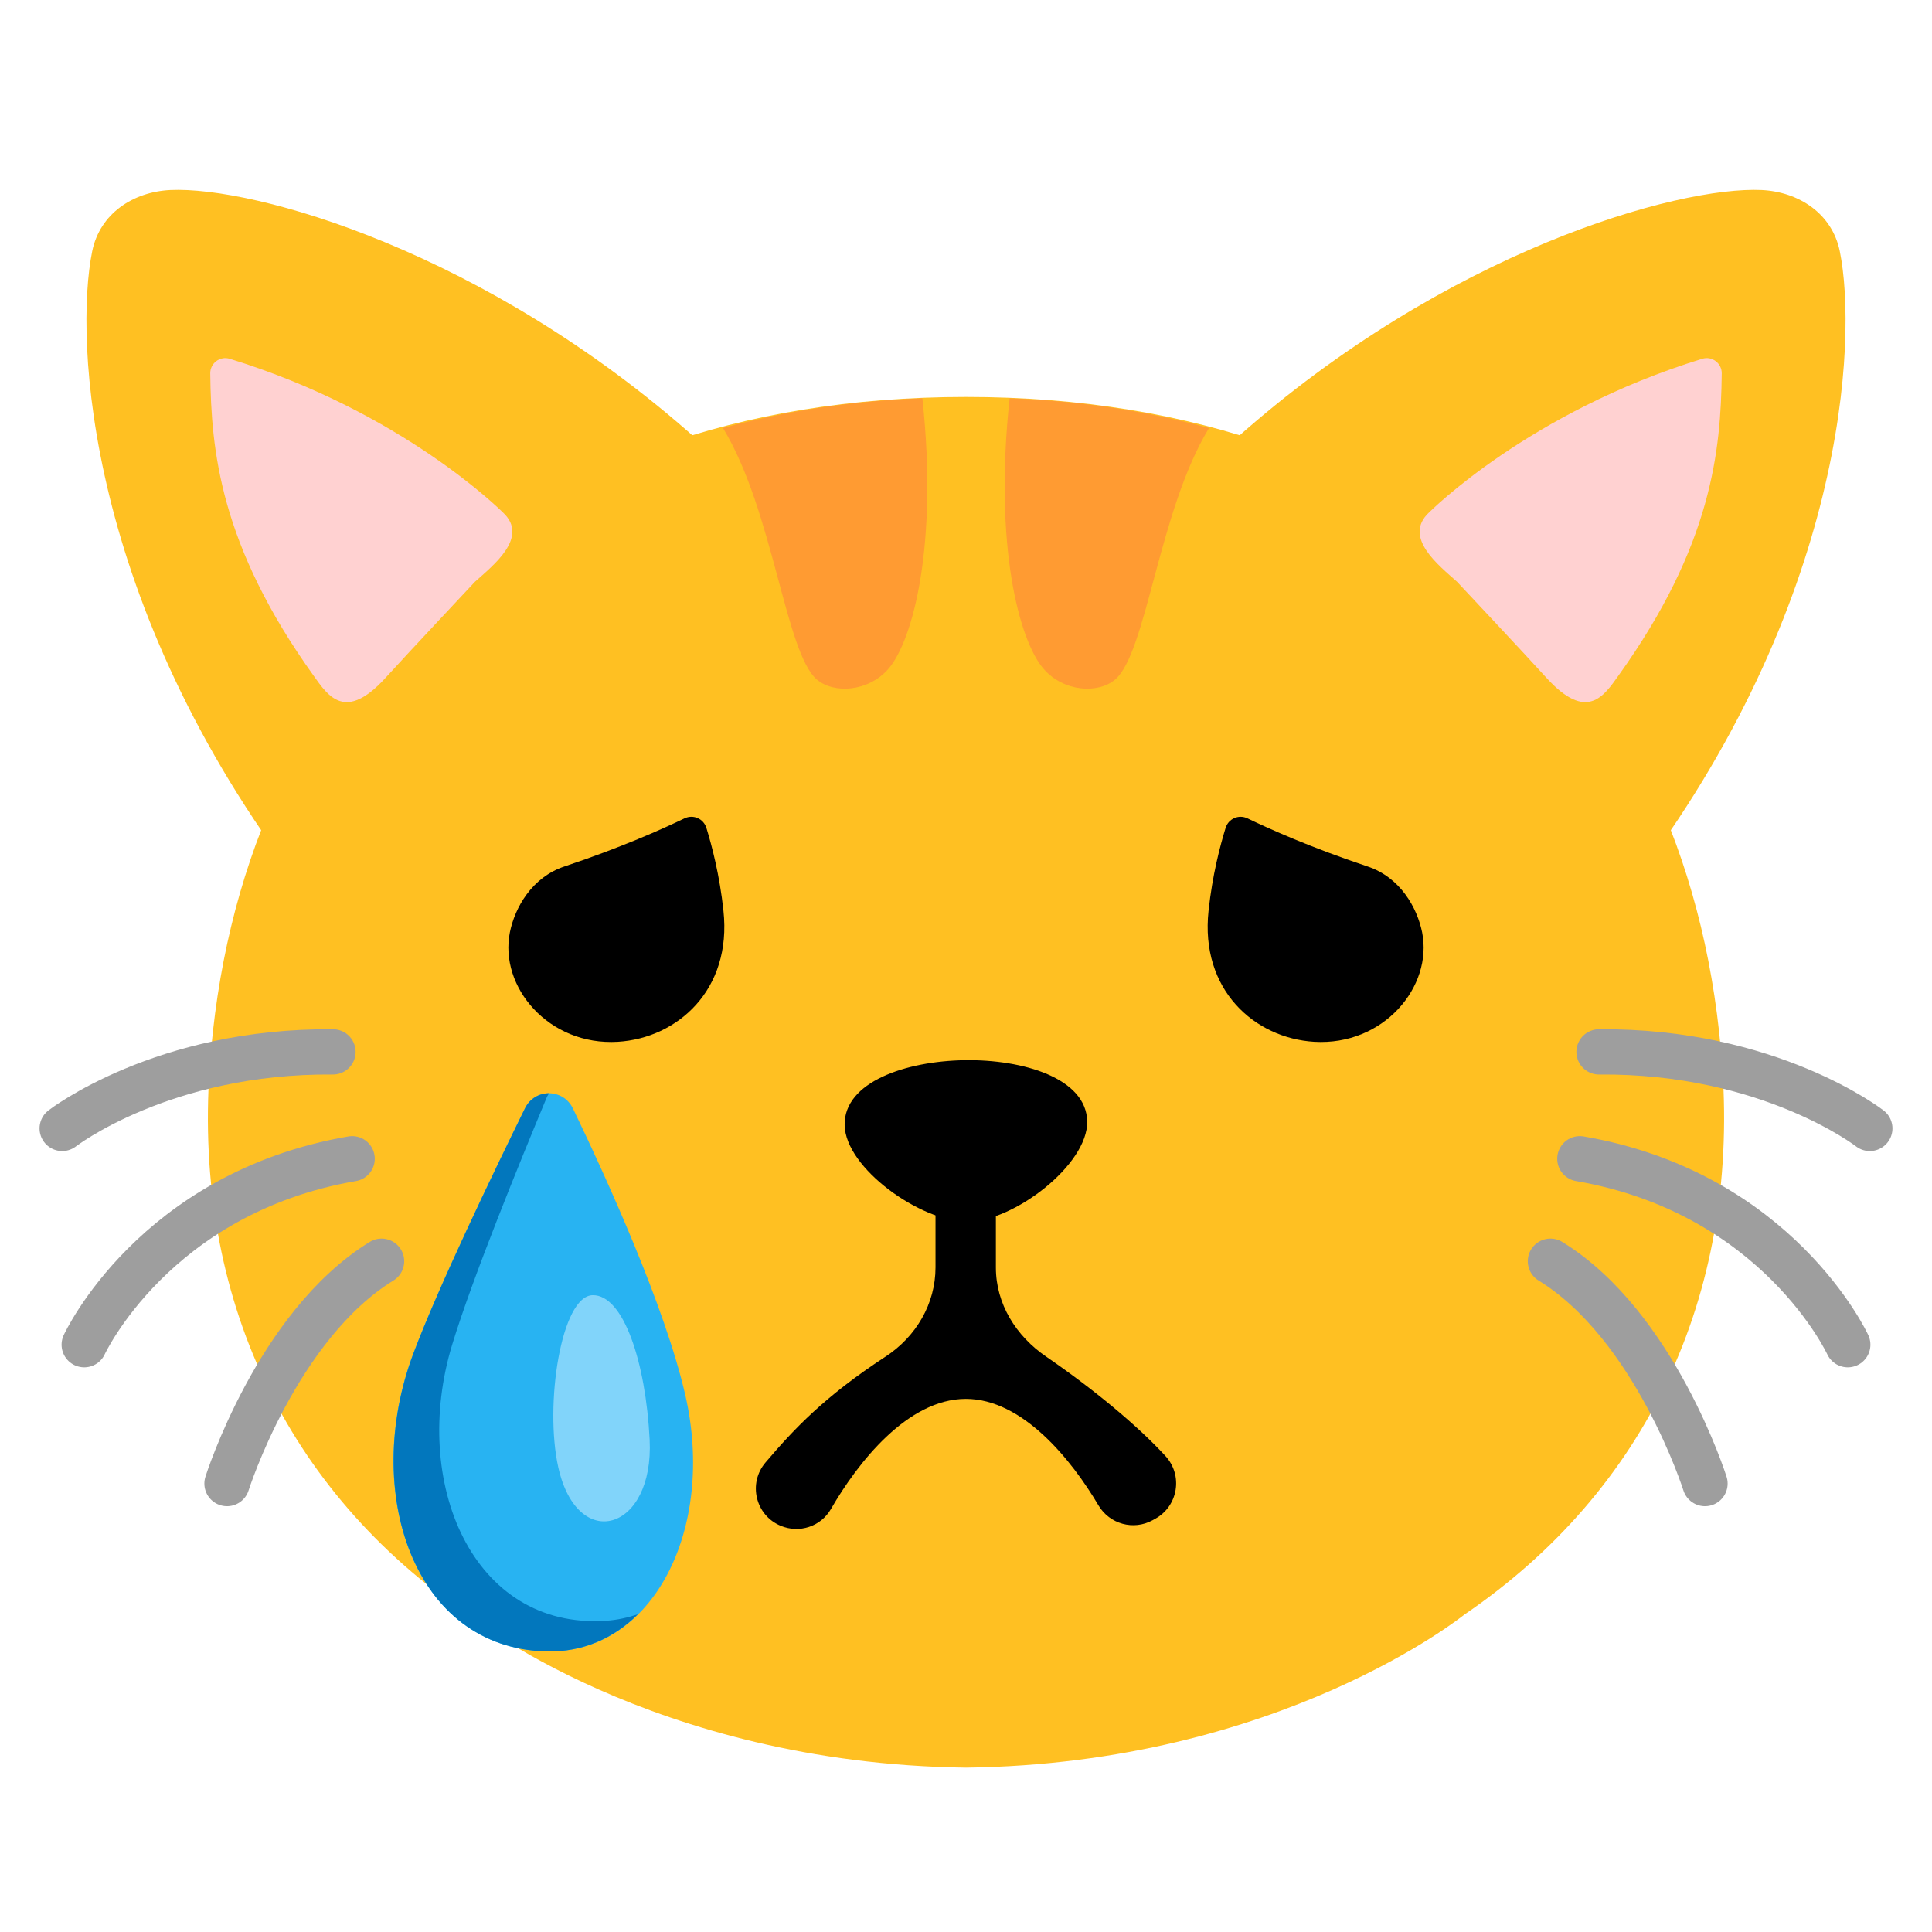
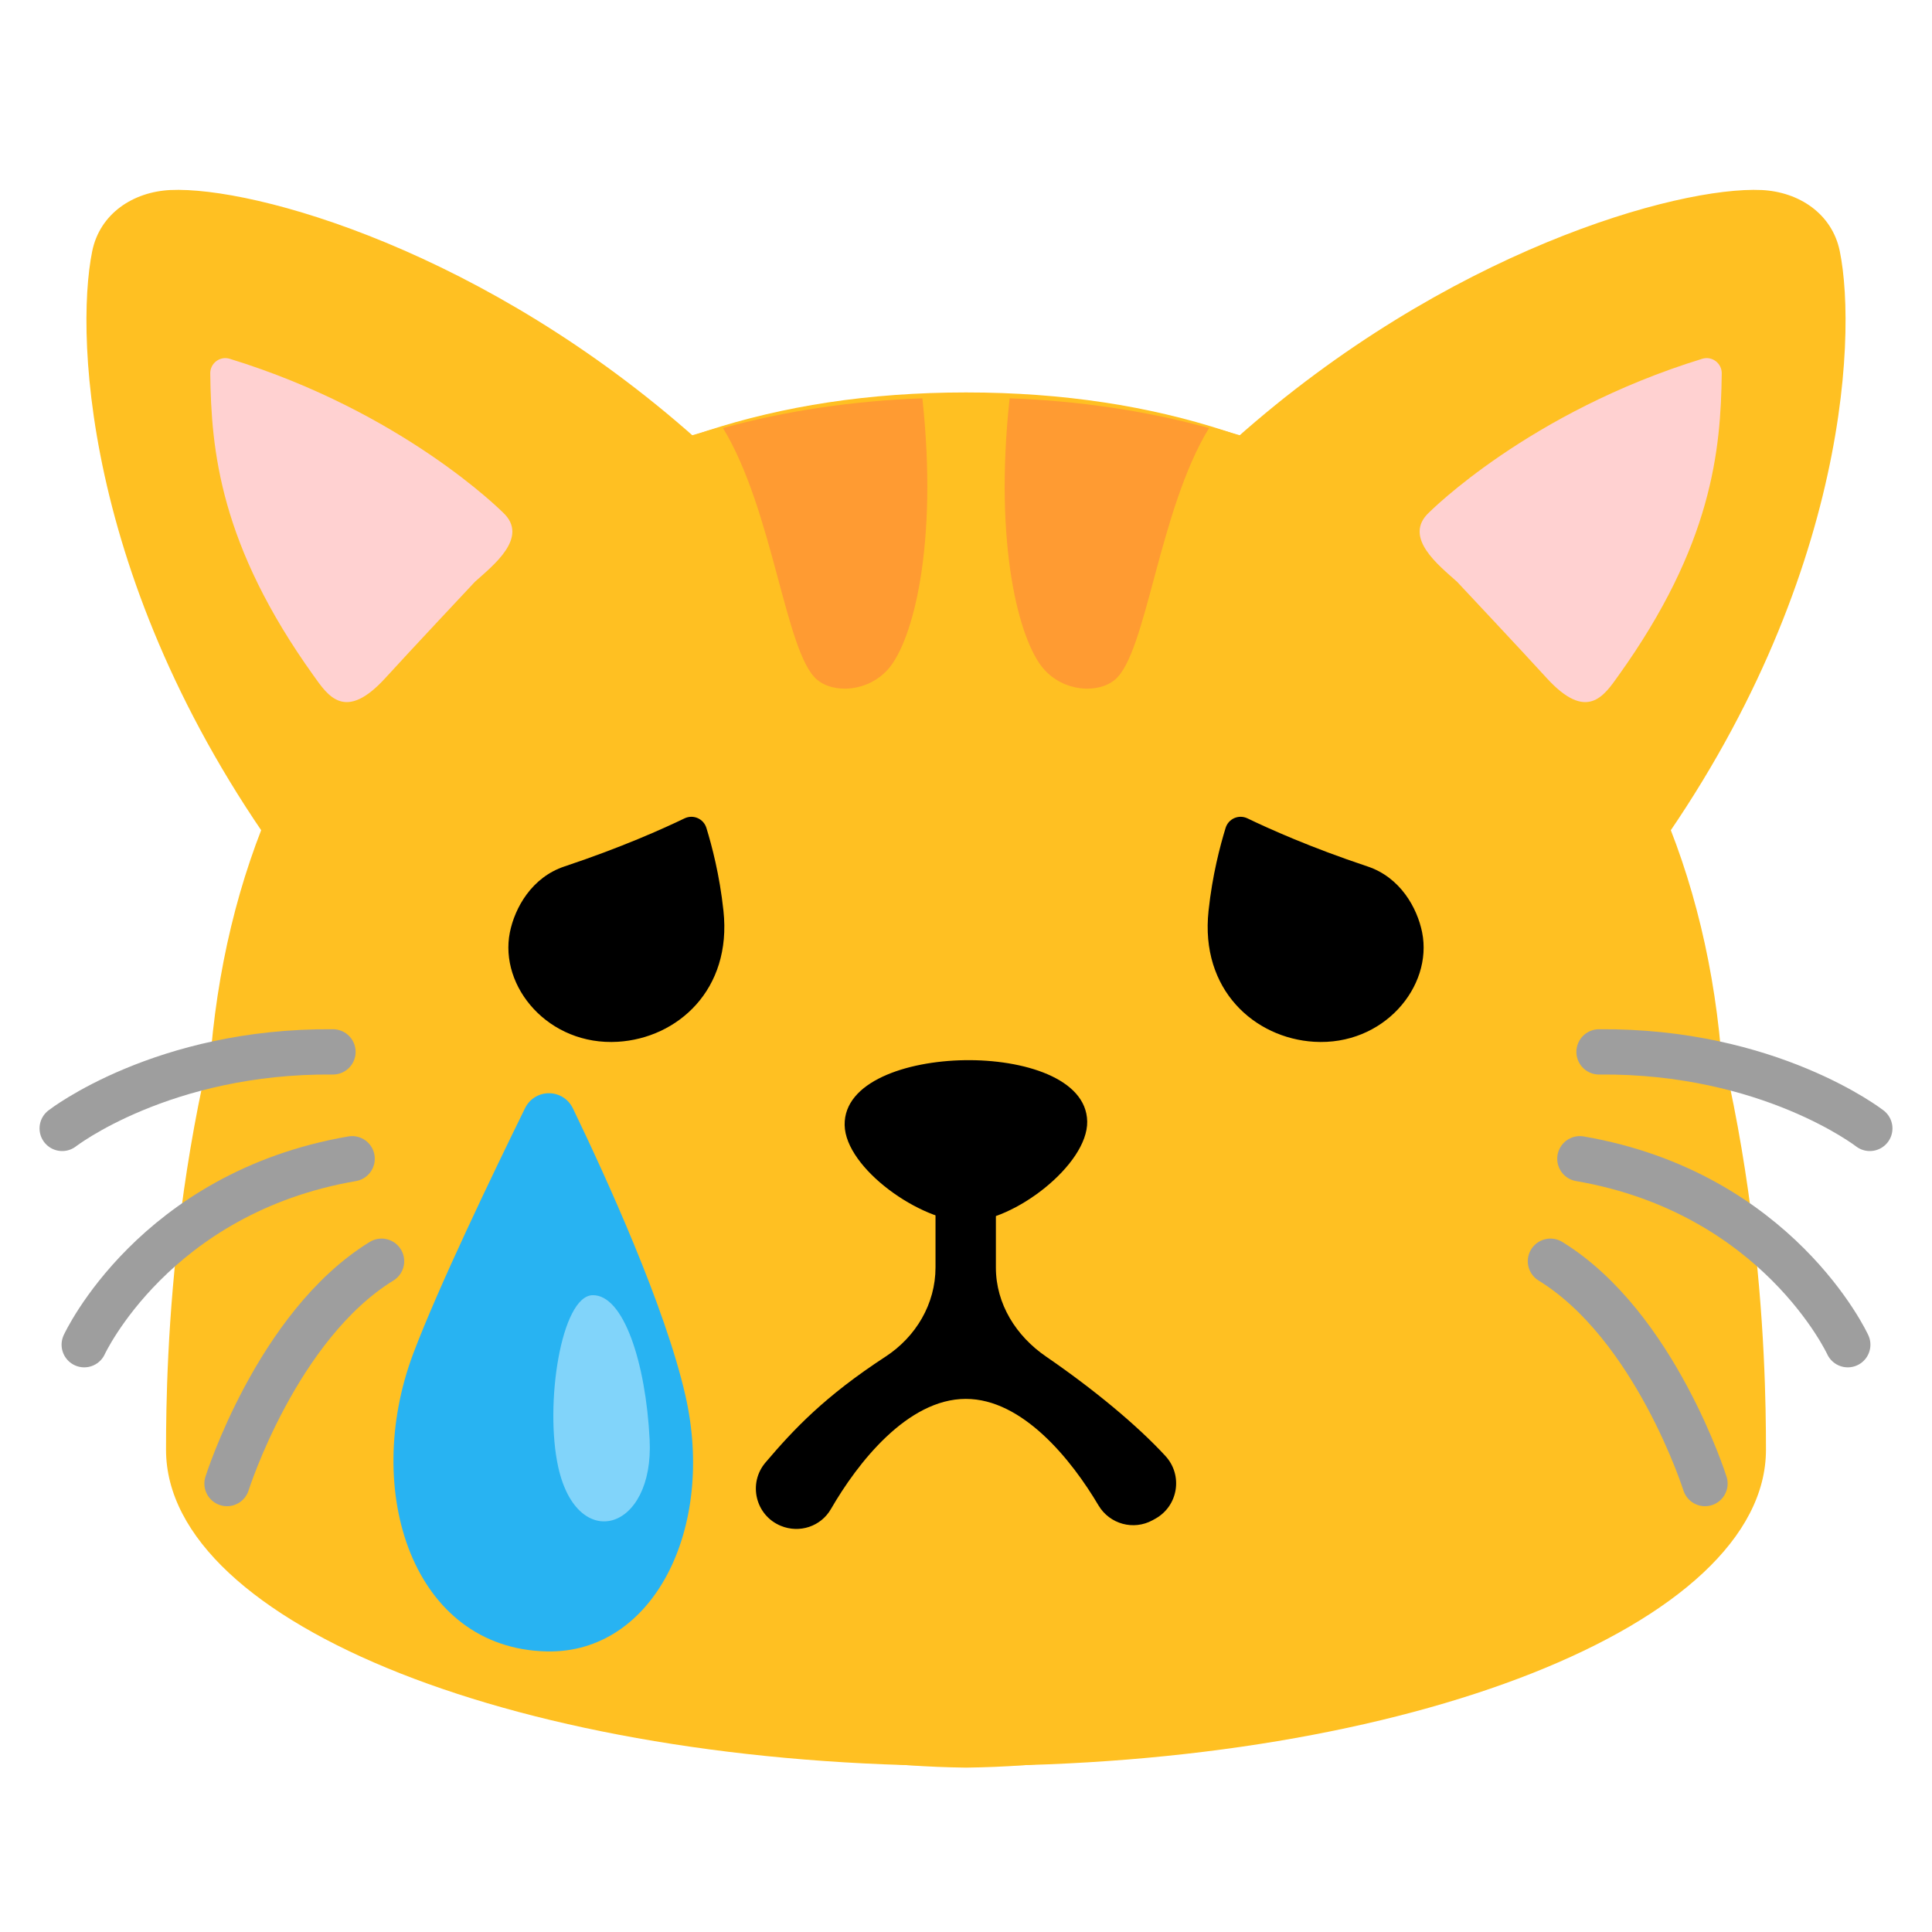
- <svg xmlns="http://www.w3.org/2000/svg" version="1.1" id="Layer_3" x="0px" y="0px" viewBox="0 0 128 128" style="enable-background:new 0 0 128 128;" xml:space="preserve">
-   <g>
-     <g>
-       <path style="fill:#FFC022;" d="M114.11,70.76C112.31,44.78,94.44,26.3,64,26.3S15.69,44.78,13.89,70.76    c-1.05,15.14,5.05,28.01,17.09,36.21c0,0,12.21,9.88,33.02,10.14c20.81-0.26,33.02-10.14,33.02-10.14    C109.05,98.77,115.16,85.9,114.11,70.76z" />
-       <path style="opacity:0.47;fill:#FF7043;" d="M54.12,45.02c1.13,0.96,3.42,0.82,4.75-0.72c1.61-1.87,3.29-8.17,2.24-17.91    c-4.67,0.17-9.09,0.84-13.21,1.97C51.23,33.82,52.03,43.24,54.12,45.02z" />
-       <path style="opacity:0.47;fill:#FF7043;" d="M73.88,45.02c-1.13,0.96-3.42,0.82-4.75-0.72c-1.61-1.87-3.29-8.17-2.24-17.91    c4.67,0.17,9.09,0.84,13.21,1.97C76.77,33.82,75.97,43.24,73.88,45.02z" />
-       <path d="M55.96,74.54c-0.05-2.86,4.06-4.24,7.95-4.3s8.07,1.2,8.12,4.06c0.05,2.86-4.86,6.64-7.95,6.64    C61,80.94,56.01,77.4,55.96,74.54z" />
-       <g>
-         <g>
-           <path style="fill:none;stroke:#9E9E9E;stroke-width:3;stroke-linecap:round;stroke-miterlimit:10;" d="M4.12,74.76      c0,0,6.65-5.17,17.94-5.07" />
-           <path style="fill:none;stroke:#9E9E9E;stroke-width:3;stroke-linecap:round;stroke-miterlimit:10;" d="M5.58,89.09      c0,0,4.63-10.06,17.75-12.32" />
-           <path style="fill:none;stroke:#9E9E9E;stroke-width:3;stroke-linecap:round;stroke-miterlimit:10;" d="M15.04,98.29      c0,0,3.31-10.47,10.24-14.73" />
-         </g>
-         <g>
-           <path style="fill:none;stroke:#9E9E9E;stroke-width:3;stroke-linecap:round;stroke-miterlimit:10;" d="M123.88,74.76      c0,0-6.65-5.17-17.94-5.07" />
-           <path style="fill:none;stroke:#9E9E9E;stroke-width:3;stroke-linecap:round;stroke-miterlimit:10;" d="M122.42,89.09      c0,0-4.63-10.06-17.75-12.32" />
-           <path style="fill:none;stroke:#9E9E9E;stroke-width:3;stroke-linecap:round;stroke-miterlimit:10;" d="M112.96,98.29      c0,0-3.31-10.47-10.24-14.73" />
-         </g>
-       </g>
-       <g>
-         <path d="M33.78,61.77c0.33-1.63,1.45-3.65,3.63-4.37c3.75-1.25,6.53-2.5,7.94-3.18c0.58-0.28,1.26,0.02,1.45,0.63     c0.36,1.17,0.88,3.13,1.13,5.49c0.57,5.25-3.06,8.44-6.99,8.68C36.34,69.3,33.06,65.37,33.78,61.77z" />
-         <path d="M94.22,61.77c-0.33-1.63-1.45-3.65-3.63-4.37c-3.75-1.25-6.53-2.5-7.94-3.18c-0.58-0.28-1.26,0.02-1.45,0.63     c-0.36,1.17-0.88,3.13-1.13,5.49c-0.57,5.25,3.06,8.44,6.99,8.68C91.66,69.3,94.94,65.37,94.22,61.77z" />
-       </g>
-       <path d="M65.98,83.98v-4.45h-4v4.44c0,2.41-1.29,4.59-3.31,5.91c-4.03,2.63-6.07,4.8-7.95,7.01c-1.18,1.38-0.67,3.51,1.01,4.2h0    c1.23,0.51,2.65,0.05,3.32-1.11c1.76-3.05,5.07-7.3,8.94-7.3c3.76,0,7,4.03,8.79,7.06c0.74,1.24,2.32,1.67,3.58,0.98l0.18-0.1    c1.52-0.84,1.85-2.88,0.67-4.16c-1.85-2.01-4.71-4.39-7.9-6.58C67.32,88.52,65.98,86.39,65.98,83.98z" />
-       <g>
-         <g>
-           <g>
-             <path style="fill:#28B3F2;" d="M34.78,73.43c0.66-1.34,2.53-1.33,3.18,0.01c2.21,4.59,6.11,13.13,7.45,19.02       c2.01,8.81-2.13,17.11-9.19,16.95c-8.86-0.19-12.26-10.61-8.85-19.71C29.04,85.27,32.68,77.71,34.78,73.43z" />
-           </g>
-         </g>
-         <path style="fill:#0277BD;" d="M40.15,107.38c-8.86,0.59-12.97-9.19-10.19-18.3c1.35-4.43,4.47-12.07,6.27-16.39     c0.04-0.1,0.1-0.17,0.15-0.26c-0.63,0-1.27,0.33-1.6,1c-2.1,4.28-5.74,11.84-7.4,16.27c-3.41,9.1-0.01,19.52,8.85,19.71     c2.39,0.05,4.44-0.88,6.03-2.46C41.59,107.17,40.9,107.33,40.15,107.38z" />
-         <path style="fill:#81D4FA;" d="M39.27,85.81c2.04-0.03,3.51,4.44,3.77,9.56c0.31,6.08-4.78,7.54-6.05,1.85     C36.06,93.07,37.18,85.84,39.27,85.81z" />
-       </g>
-     </g>
-     <g>
-       <g>
-         <g>
-           <g>
-             <path style="fill:#FFC022;" d="M19.91,58.62C5.73,40.06,4.92,22.48,6.11,16.64c0.51-2.49,2.71-3.93,5.17-4.05       c5.59-0.26,20.9,4.06,34.85,16.48L19.91,58.62z" />
-           </g>
-         </g>
-         <g>
-           <path style="fill:#FFD1D1;" d="M15.22,23.77c-0.65-0.2-1.3,0.3-1.29,0.97c0.06,5.09,0.64,11.37,6.85,20.03      c0.95,1.33,2.08,3.09,4.77,0.13c1.49-1.64,5.92-6.36,5.92-6.36c1.19-1.07,3.61-2.94,1.86-4.58      C33.25,33.89,26.71,27.3,15.22,23.77z" />
-         </g>
-       </g>
-       <g>
-         <g>
-           <g>
-             <path style="fill:#FFC022;" d="M108.09,58.62c14.18-18.56,14.99-36.15,13.8-41.98c-0.51-2.49-2.71-3.93-5.17-4.05       c-5.59-0.26-20.9,4.06-34.85,16.48L108.09,58.62z" />
-           </g>
-         </g>
-         <g>
-           <path style="fill:#FFD1D1;" d="M112.78,23.77c0.65-0.2,1.3,0.3,1.29,0.97c-0.06,5.09-0.64,11.37-6.85,20.03      c-0.95,1.33-2.08,3.09-4.77,0.13c-1.49-1.64-5.92-6.36-5.92-6.36c-1.19-1.07-3.61-2.94-1.86-4.58      C94.75,33.89,101.29,27.3,112.78,23.77z" />
-         </g>
-       </g>
-     </g>
-   </g>
+ <svg xmlns="http://www.w3.org/2000/svg" width="128" height="128" viewBox="0 0 128 128" fill="none">
+   <path d="M114.11 70.76C112.31 44.78 94.44 26.3 64 26.3C33.56 26.3 15.69 44.78 13.89 70.76C12.84 85.9 18.94 98.77 30.98 106.97C30.98 106.97 43.19 116.85 64 117.11C84.81 116.85 97.02 106.97 97.02 106.97C109.05 98.77 115.16 85.9 114.11 70.76Z" fill="#FFC022" />
+   <path d="M64.004 26C12.226 26 11 84.475 11 96.048C11 107.63 34.728 117 64.004 117C93.281 117 117 107.63 117 96.048C117 84.475 115.774 26 64.004 26Z" fill="#FFC022" />
+   <path opacity="0.47" d="M54.12 45.02C55.25 45.98 57.54 45.84 58.87 44.3C60.48 42.43 62.16 36.13 61.11 26.39C56.44 26.56 52.02 27.23 47.9 28.36C51.23 33.82 52.03 43.24 54.12 45.02Z" fill="#FF7043" />
+   <path opacity="0.47" d="M73.88 45.02C72.75 45.98 70.46 45.84 69.13 44.3C67.52 42.43 65.84 36.13 66.89 26.39C71.56 26.56 75.98 27.23 80.1 28.36C76.77 33.82 75.97 43.24 73.88 45.02Z" fill="#FF7043" />
+   <path d="M55.96 74.54C55.91 71.68 60.02 70.3 63.91 70.24C67.8 70.18 71.98 71.44 72.03 74.3C72.08 77.16 67.17 80.94 64.08 80.94C61 80.94 56.01 77.4 55.96 74.54Z" fill="black" />
+   <path d="M4.12 74.76C4.12 74.76 10.77 69.59 22.06 69.69" stroke="#9E9E9E" stroke-width="3" stroke-miterlimit="10" stroke-linecap="round" />
+   <path d="M5.58 89.09C5.58 89.09 10.21 79.03 23.33 76.77" stroke="#9E9E9E" stroke-width="3" stroke-miterlimit="10" stroke-linecap="round" />
+   <path d="M15.04 98.29C15.04 98.29 18.35 87.82 25.28 83.56" stroke="#9E9E9E" stroke-width="3" stroke-miterlimit="10" stroke-linecap="round" />
+   <path d="M123.88 74.76C123.88 74.76 117.23 69.59 105.94 69.69" stroke="#9E9E9E" stroke-width="3" stroke-miterlimit="10" stroke-linecap="round" />
+   <path d="M122.42 89.09C122.42 89.09 117.79 79.03 104.67 76.77" stroke="#9E9E9E" stroke-width="3" stroke-miterlimit="10" stroke-linecap="round" />
+   <path d="M112.96 98.29C112.96 98.29 109.65 87.82 102.72 83.56" stroke="#9E9E9E" stroke-width="3" stroke-miterlimit="10" stroke-linecap="round" />
+   <path d="M33.78 61.77C34.11 60.14 35.23 58.12 37.41 57.4C41.16 56.15 43.94 54.9 45.35 54.22C45.93 53.94 46.61 54.24 46.8 54.85C47.16 56.02 47.68 57.98 47.93 60.34C48.5 65.59 44.87 68.78 40.94 69.02C36.34 69.3 33.06 65.37 33.78 61.77Z" fill="black" />
+   <path d="M94.22 61.77C93.89 60.14 92.77 58.12 90.59 57.4C86.84 56.15 84.06 54.9 82.65 54.22C82.07 53.94 81.39 54.24 81.2 54.85C80.84 56.02 80.32 57.98 80.07 60.34C79.5 65.59 83.13 68.78 87.06 69.02C91.66 69.3 94.94 65.37 94.22 61.77Z" fill="black" />
+   <path d="M65.98 83.98V79.53H61.98V83.97C61.98 86.38 60.69 88.56 58.67 89.88C54.64 92.51 52.6 94.68 50.72 96.89C49.54 98.27 50.05 100.4 51.73 101.09C52.96 101.6 54.38 101.14 55.05 99.98C56.81 96.93 60.12 92.68 63.99 92.68C67.75 92.68 70.99 96.71 72.78 99.74C73.52 100.98 75.1 101.41 76.36 100.72L76.54 100.62C78.06 99.78 78.39 97.74 77.21 96.46C75.36 94.45 72.5 92.07 69.31 89.88C67.32 88.52 65.98 86.39 65.98 83.98Z" fill="black" />
+   <path d="M34.78 73.43C35.44 72.09 37.31 72.1 37.96 73.44C40.17 78.03 44.07 86.57 45.41 92.46C47.42 101.27 43.28 109.57 36.22 109.41C27.36 109.22 23.96 98.8 27.37 89.7C29.04 85.27 32.68 77.71 34.78 73.43Z" fill="#28B3F2" />
+   <path d="M39.27 85.81C41.31 85.78 42.78 90.25 43.04 95.37C43.35 101.45 38.26 102.91 36.99 97.22C36.06 93.07 37.18 85.84 39.27 85.81Z" fill="#81D4FA" />
+   <path d="M19.91 58.62C5.73 40.06 4.92 22.48 6.11 16.64C6.62 14.15 8.82 12.71 11.28 12.59C16.87 12.33 32.18 16.65 46.13 29.07L19.91 58.62Z" fill="#FFC022" />
+   <path d="M15.22 23.77C14.57 23.57 13.92 24.07 13.93 24.74C13.99 29.83 14.57 36.11 20.78 44.77C21.73 46.1 22.86 47.86 25.55 44.9C27.04 43.26 31.47 38.54 31.47 38.54C32.66 37.47 35.08 35.6 33.33 33.96C33.25 33.89 26.71 27.3 15.22 23.77Z" fill="#FFD1D1" />
+   <path d="M108.09 58.62C122.27 40.06 123.08 22.47 121.89 16.64C121.38 14.15 119.18 12.71 116.72 12.59C111.13 12.33 95.82 16.65 81.87 29.07L108.09 58.62Z" fill="#FFC022" />
+   <path d="M112.78 23.77C113.43 23.57 114.08 24.07 114.07 24.74C114.01 29.83 113.43 36.11 107.22 44.77C106.27 46.1 105.14 47.86 102.45 44.9C100.96 43.26 96.53 38.54 96.53 38.54C95.34 37.47 92.92 35.6 94.67 33.96C94.75 33.89 101.29 27.3 112.78 23.77Z" fill="#FFD1D1" />
</svg>
